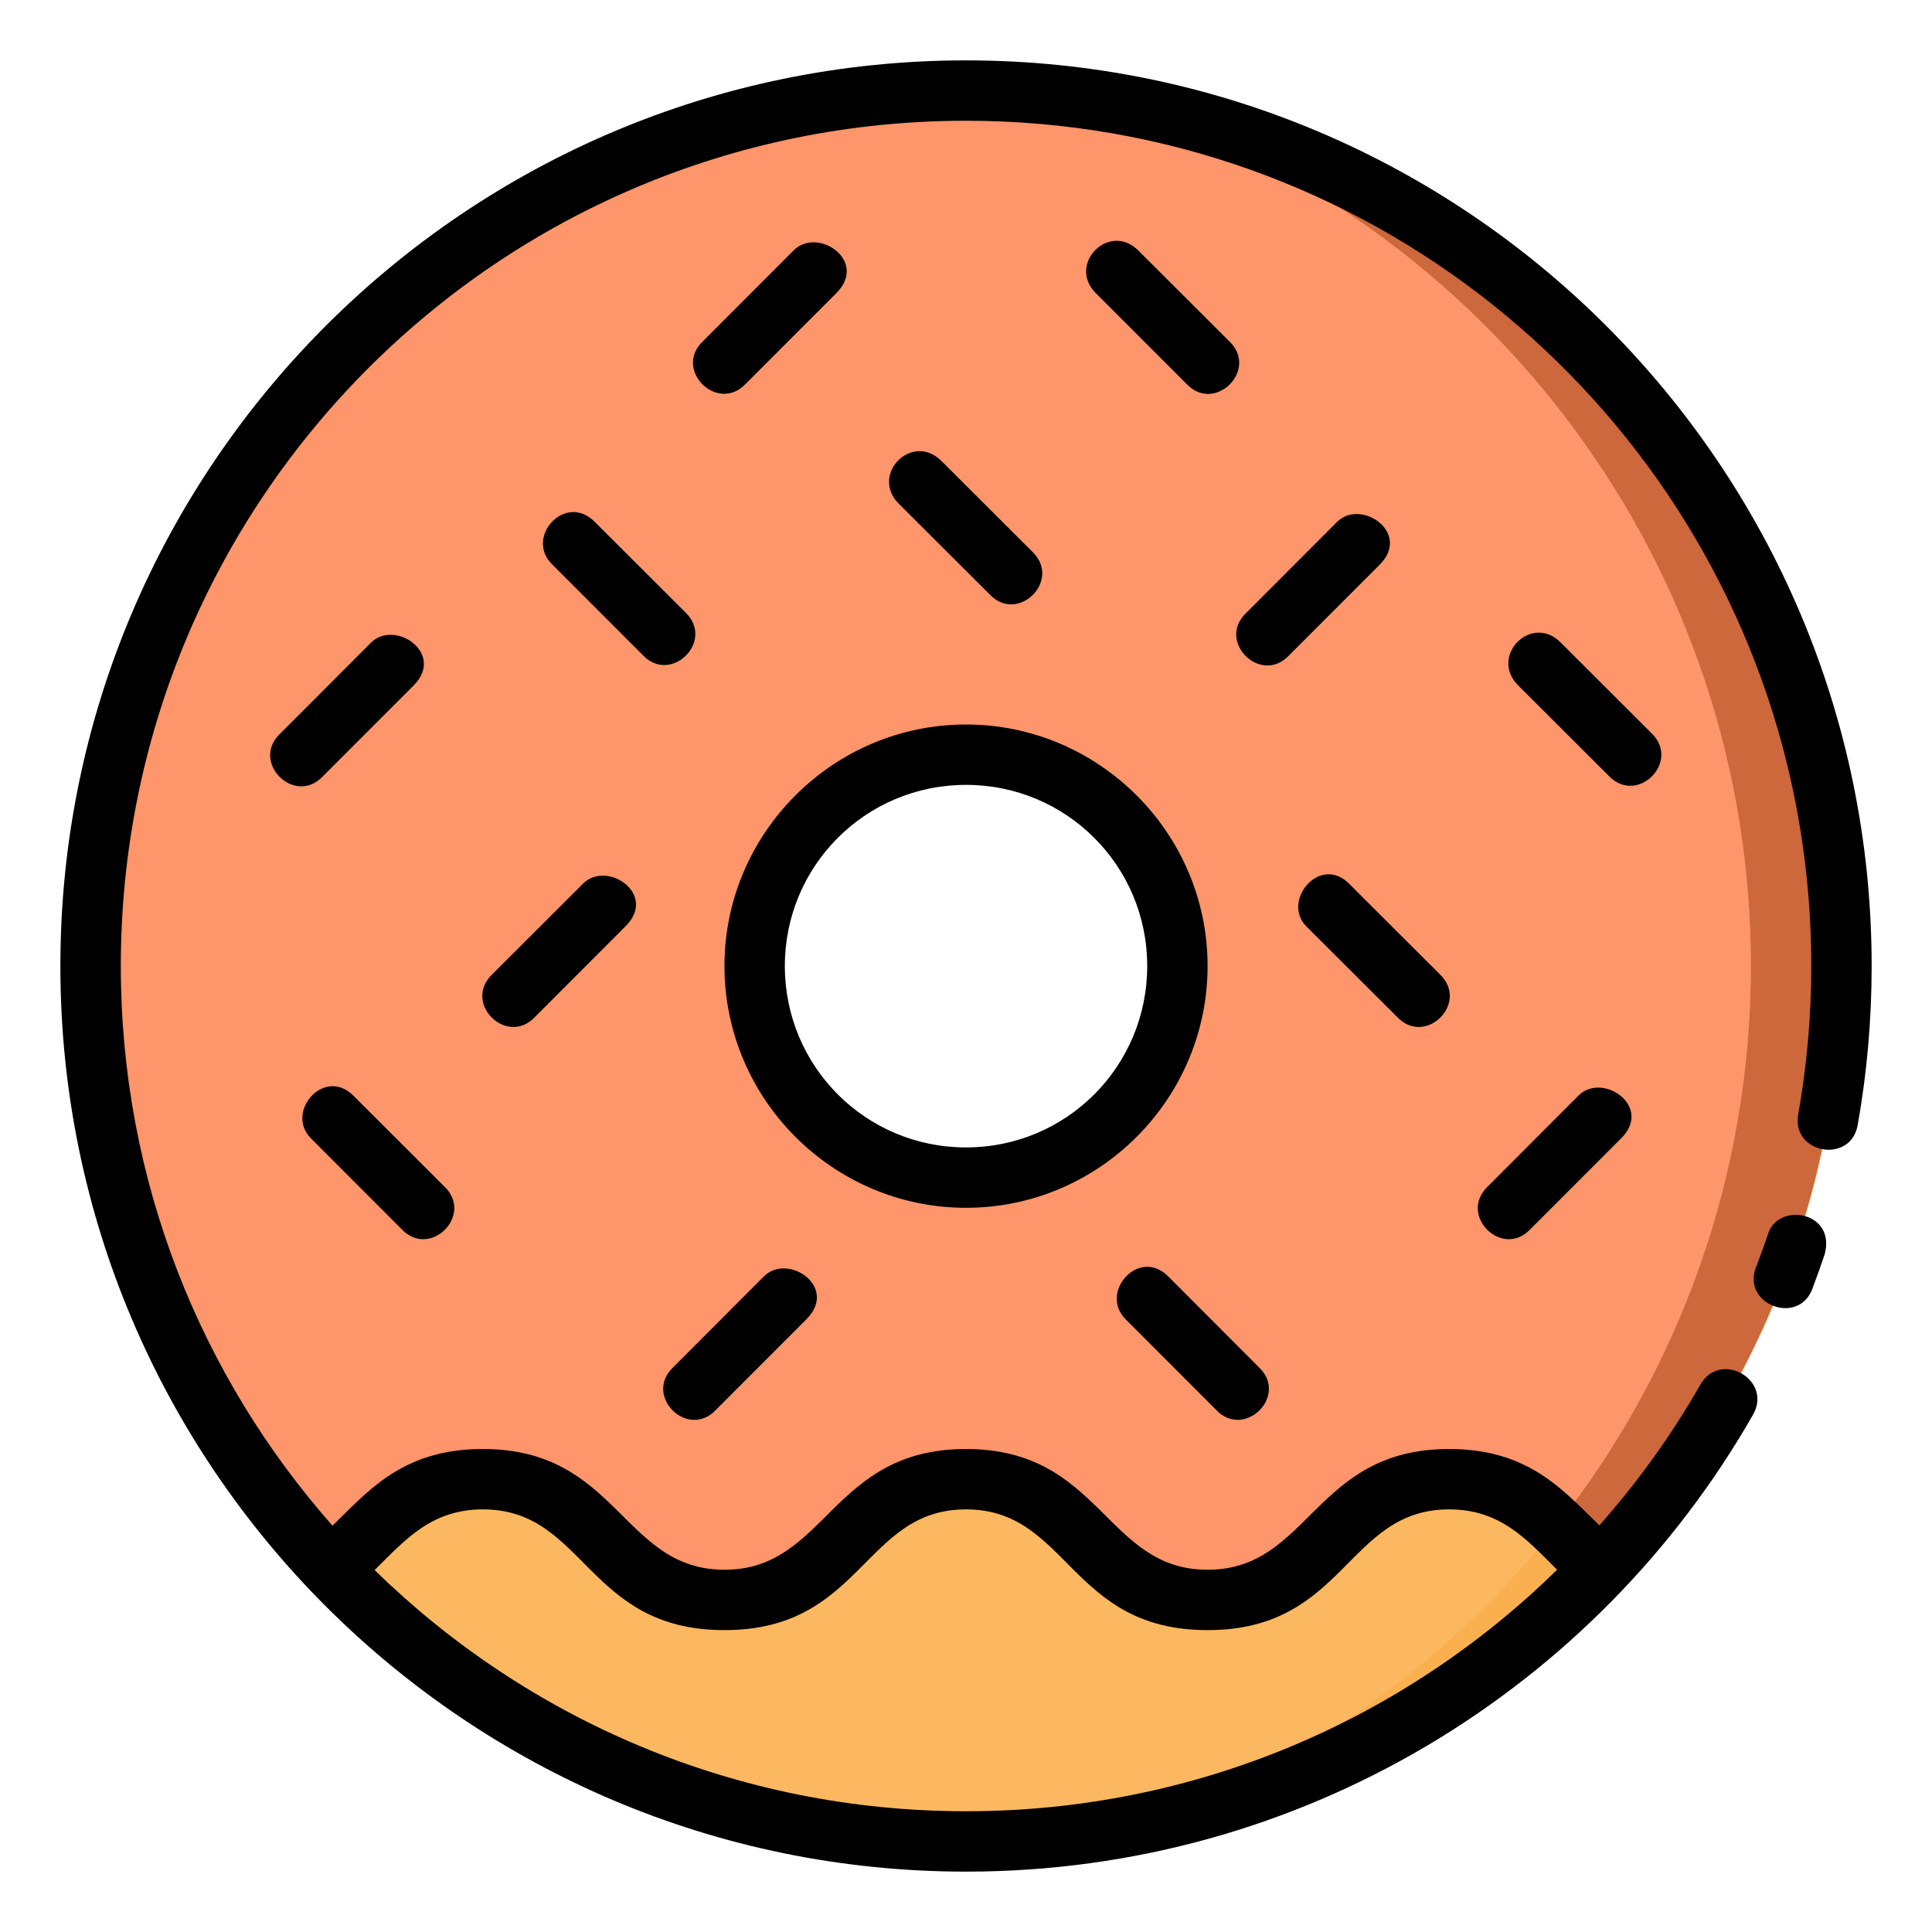
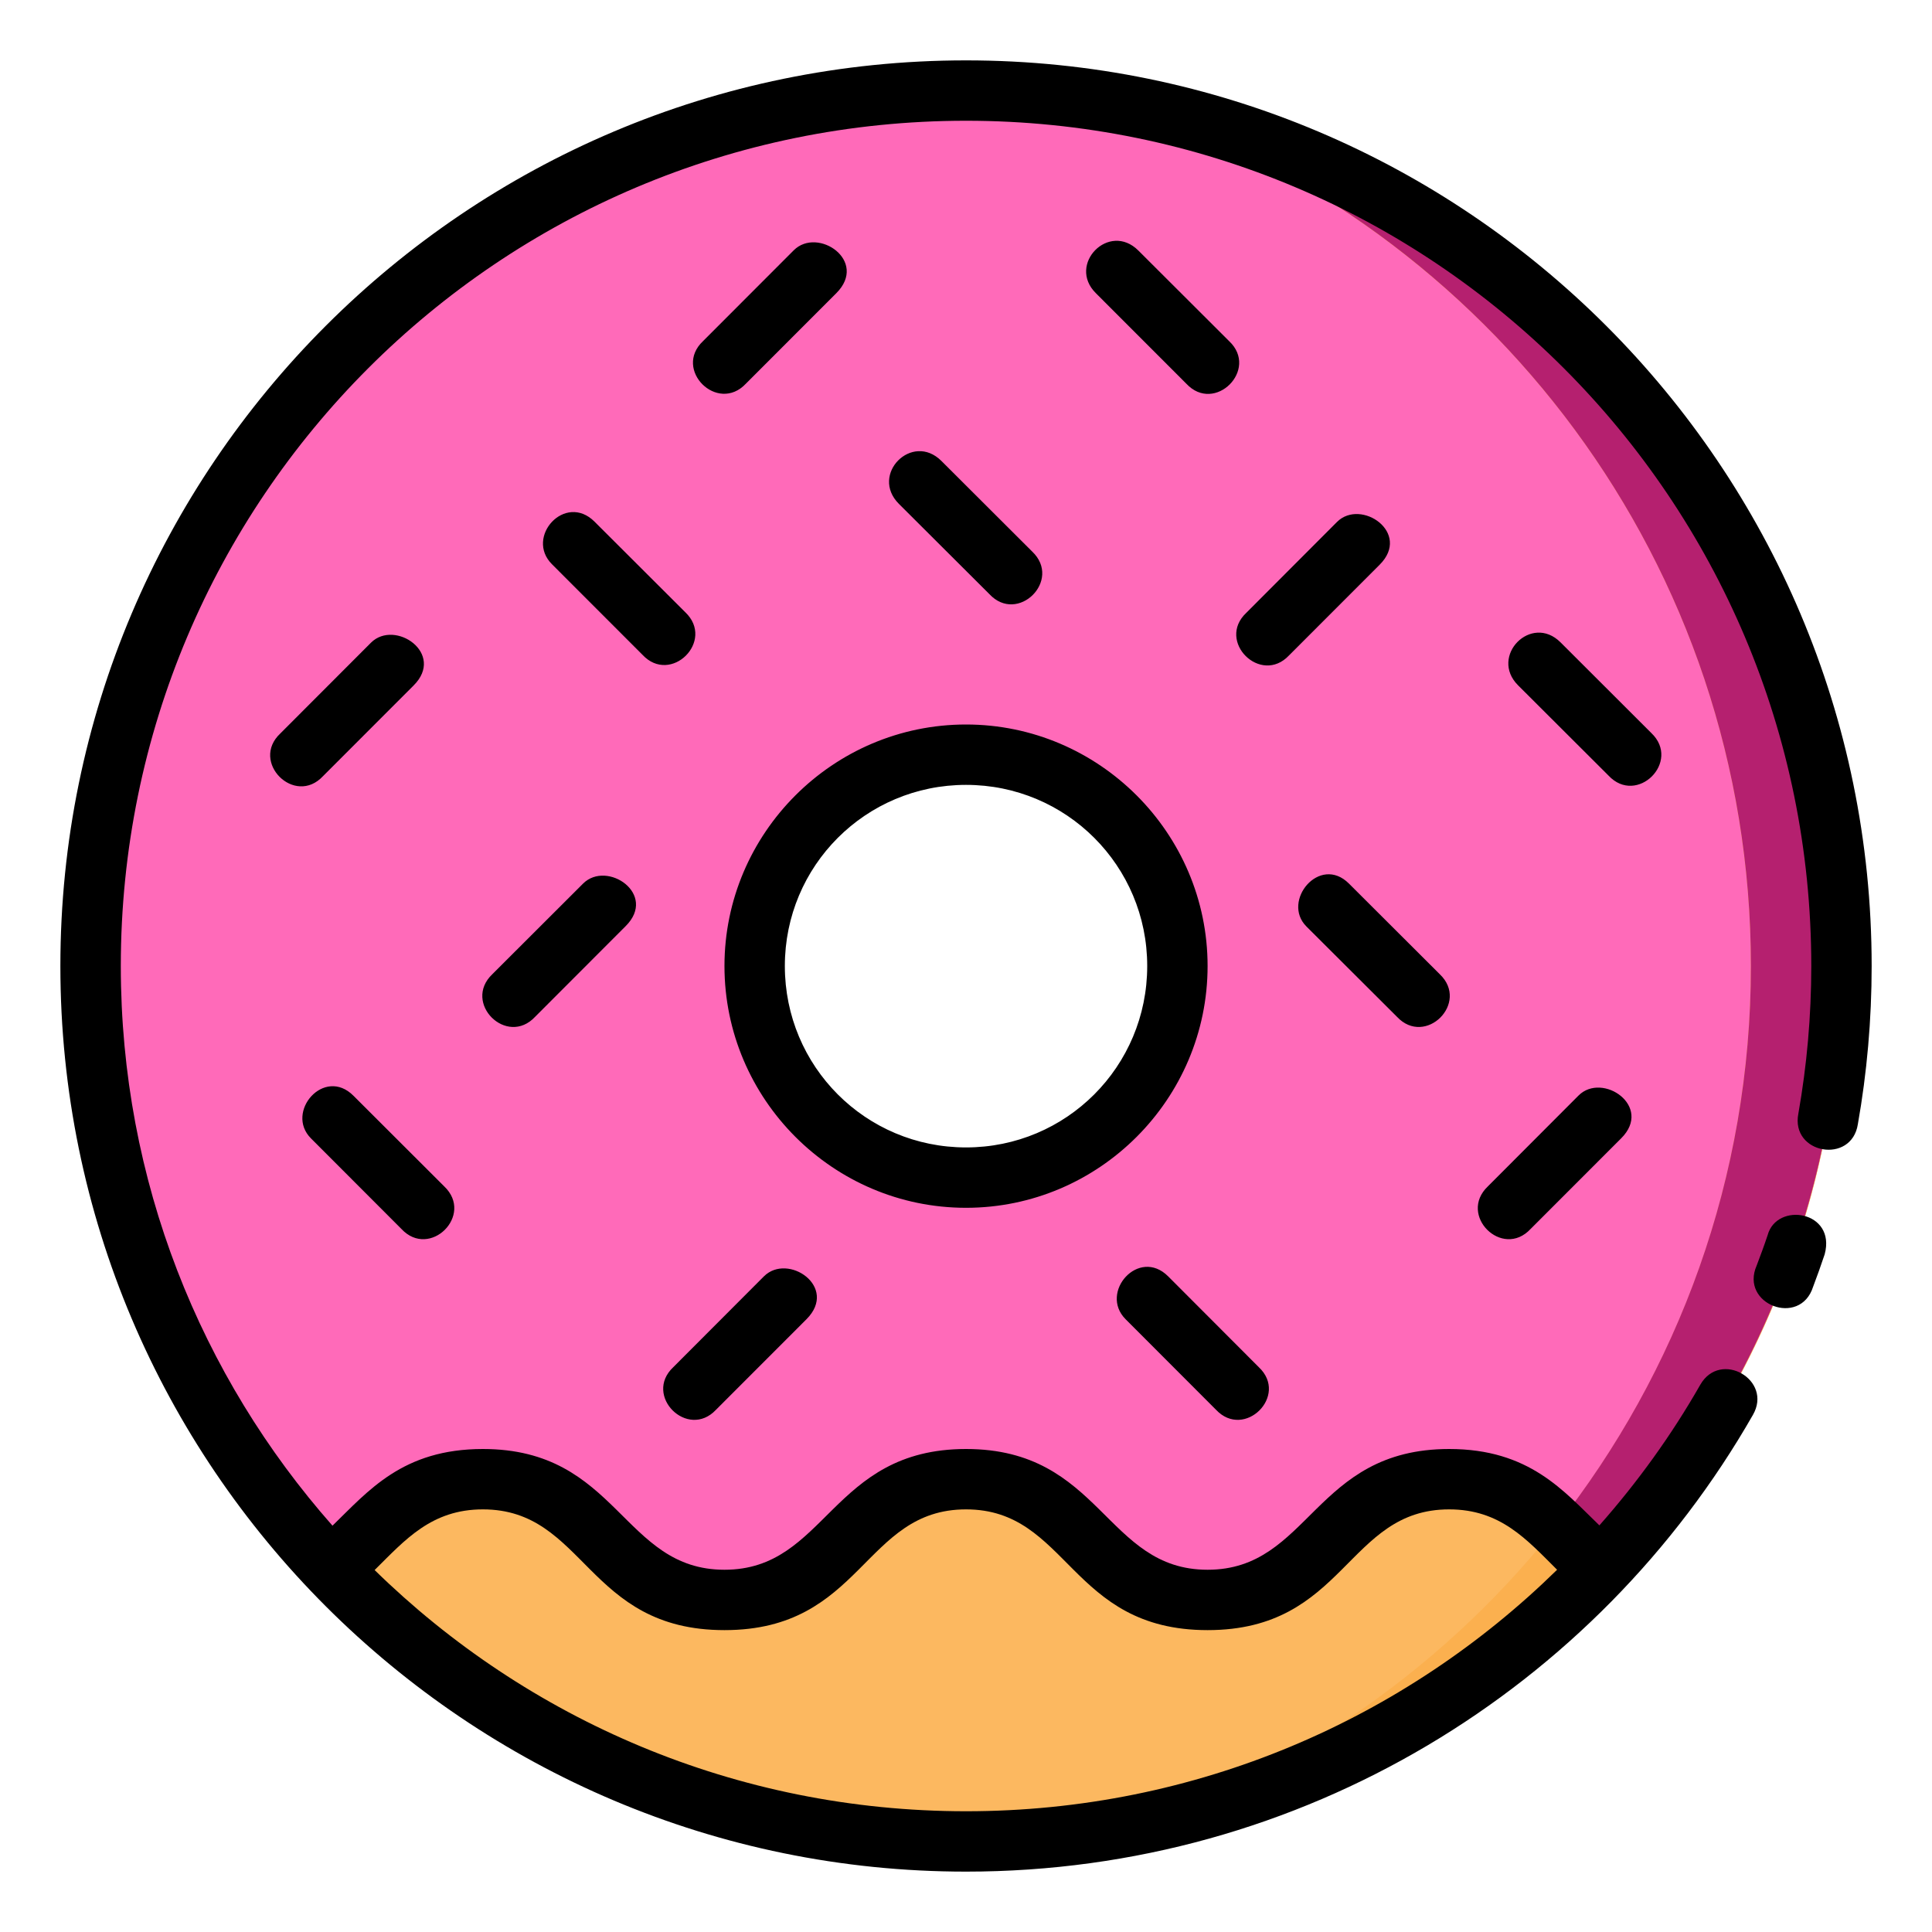
<svg xmlns="http://www.w3.org/2000/svg" width="100%" height="100%" viewBox="0 0 64 64" version="1.1" xml:space="preserve" style="fill-rule:evenodd;clip-rule:evenodd;stroke-linejoin:round;stroke-miterlimit:2;">
  <g transform="matrix(1,0,0,1,0,-1058.54)">
    <path d="M32.001,1061.54C15.984,1061.54 3,1074.52 3,1090.54C3,1106.56 15.984,1119.54 32.001,1119.54C48.017,1119.54 61.001,1106.56 61.001,1090.54C61.001,1074.52 48.017,1061.54 32.001,1061.54ZM32.001,1083.54C32.001,1083.54 32.001,1083.54 32.001,1083.54C35.841,1083.54 39.001,1086.7 39.001,1090.54C39.001,1090.54 39.001,1090.54 39.001,1090.54C39.001,1094.38 35.841,1097.54 32.001,1097.54C32.001,1097.54 32.001,1097.54 32.001,1097.54C28.16,1097.54 25,1094.38 25,1090.54C25,1090.54 25,1090.54 25,1090.54C25,1086.7 28.16,1083.54 32.001,1083.54Z" style="fill:rgb(252,184,96);fill-rule:nonzero;" />
-     <path d="M32.001,1061.54C15.984,1061.54 3,1074.52 3,1090.54C3.015,1097.96 5.872,1105.1 10.988,1110.48C12.453,1109.29 13.351,1107.54 16,1107.54C20,1107.54 20,1111.54 24,1111.54C28.001,1111.54 28.001,1107.54 32.001,1107.54C36.001,1107.54 36.001,1111.54 40.001,1111.54C44.001,1111.54 44.001,1107.54 48.001,1107.54C50.66,1107.54 51.555,1109.31 53.028,1110.49C58.142,1105.11 60.996,1097.97 61.001,1090.54C61.001,1074.52 48.017,1061.54 32.001,1061.54ZM32.001,1083.54C32.001,1083.54 32.001,1083.54 32.001,1083.54C35.841,1083.54 39.001,1086.7 39.001,1090.54C39.001,1090.54 39.001,1090.54 39.001,1090.54C39.001,1094.38 35.841,1097.54 32.001,1097.54C32.001,1097.54 32.001,1097.54 32.001,1097.54C28.16,1097.54 25,1094.38 25,1090.54C25,1090.54 25,1090.54 25,1090.54C25,1086.7 28.16,1083.54 32.001,1083.54Z" style="fill:rgb(255,149,106);fill-rule:nonzero;" />
+     <path d="M32.001,1061.54C15.984,1061.54 3,1074.52 3,1090.54C3.015,1097.96 5.872,1105.1 10.988,1110.48C12.453,1109.29 13.351,1107.54 16,1107.54C20,1107.54 20,1111.54 24,1111.54C28.001,1111.54 28.001,1107.54 32.001,1107.54C36.001,1107.54 36.001,1111.54 40.001,1111.54C44.001,1111.54 44.001,1107.54 48.001,1107.54C50.66,1107.54 51.555,1109.31 53.028,1110.49C58.142,1105.11 60.996,1097.97 61.001,1090.54C61.001,1074.52 48.017,1061.54 32.001,1061.54ZM32.001,1083.54C32.001,1083.54 32.001,1083.54 32.001,1083.54C35.841,1083.54 39.001,1086.7 39.001,1090.54C39.001,1090.54 39.001,1090.54 39.001,1090.54C39.001,1094.38 35.841,1097.54 32.001,1097.54C32.001,1097.54 32.001,1097.54 32.001,1097.54C28.16,1097.54 25,1094.38 25,1090.54C25,1090.54 25,1090.54 25,1090.54C25,1086.7 28.16,1083.54 32.001,1083.54Z" style="fill:rgb(255,106,185);fill-rule:nonzero;" />
    <path d="M37.343,1062.04C49.33,1065.97 58.001,1077.25 58.001,1090.54C58.001,1103.84 49.33,1115.11 37.343,1119.04C50.806,1116.53 61.001,1104.73 61.001,1090.54C61.001,1076.35 50.806,1064.55 37.343,1062.04Z" style="fill:rgb(251,176,79);fill-rule:nonzero;" />
-     <path d="M37.35,1062.04C49.334,1065.97 58.001,1077.25 58.001,1090.54C58.001,1097.55 55.587,1103.99 51.554,1109.1C52.042,1109.57 52.499,1110.07 53.028,1110.49C58.142,1105.11 60.996,1097.97 61.001,1090.54C61.001,1076.35 50.81,1064.55 37.35,1062.04Z" style="fill:rgb(205,103,60);fill-rule:nonzero;" />
-     <path d="M32.001,1060.54C15.444,1060.54 2,1073.99 2,1090.54C2,1107.1 15.444,1120.54 32.001,1120.54C43.153,1120.54 52.9,1114.45 58.068,1105.41C58.733,1104.25 56.991,1103.25 56.325,1104.41C55.372,1106.08 54.246,1107.64 52.982,1109.07C51.797,1107.93 50.661,1106.54 48.005,1106.54C43.521,1106.54 43.389,1110.54 40.003,1110.54C36.616,1110.54 36.485,1106.54 32.001,1106.54C27.517,1106.54 27.385,1110.54 23.999,1110.54C20.612,1110.54 20.48,1106.54 15.996,1106.54C13.336,1106.54 12.201,1107.93 11.014,1109.08C6.652,1104.14 4.002,1097.66 4.002,1090.54C4.002,1075.07 16.525,1062.54 32.001,1062.54C45.181,1062.54 56.221,1071.63 59.206,1083.88C59.726,1086.02 60.001,1088.25 60.001,1090.54C60.001,1092.21 59.853,1093.84 59.573,1095.43C59.309,1096.77 61.338,1097.12 61.544,1095.78C61.844,1094.08 62.001,1092.33 62.001,1090.54C62.001,1073.99 48.558,1060.54 32.001,1060.54L32.001,1060.54ZM26.295,1066.83L23.289,1069.84C22.288,1070.78 23.768,1072.25 24.708,1071.25L27.706,1068.25C28.772,1067.18 27.088,1066.04 26.295,1066.83ZM36.3,1068.25L39.298,1071.25C40.237,1072.26 41.717,1070.78 40.716,1069.84L37.71,1066.84C36.739,1065.87 35.343,1067.3 36.3,1068.25ZM29.776,1075.23L32.774,1078.22C33.713,1079.23 35.194,1077.76 34.192,1076.81L31.186,1073.81C30.215,1072.84 28.808,1074.26 29.776,1075.23ZM18.284,1077.23L21.282,1080.23C22.221,1081.24 23.701,1079.77 22.7,1078.82L19.694,1075.82C18.722,1074.85 17.384,1076.33 18.284,1077.23ZM44.29,1075.83L41.286,1078.84C40.284,1079.78 41.763,1081.25 42.702,1080.25L45.7,1077.25C46.766,1076.19 45.083,1075.04 44.29,1075.83ZM50.286,1081.24L53.282,1084.23C54.222,1085.24 55.702,1083.77 54.7,1082.82L51.696,1079.82C50.725,1078.85 49.329,1080.28 50.286,1081.24ZM12.289,1079.83L9.283,1082.84C8.282,1083.78 9.762,1085.26 10.701,1084.25L13.699,1081.25C14.765,1080.19 13.082,1079.04 12.289,1079.83ZM32.001,1082.54C27.594,1082.54 23.999,1086.14 23.999,1090.54C23.999,1094.95 27.594,1098.55 32.001,1098.55C36.407,1098.55 40.003,1094.95 40.003,1090.54C40.003,1086.14 36.407,1082.54 32.001,1082.54ZM32.001,1084.54C35.326,1084.54 38.003,1087.22 38.003,1090.54C38.003,1093.87 35.326,1096.55 32.001,1096.55C28.675,1096.55 25.999,1093.87 25.999,1090.54C25.999,1087.22 28.675,1084.54 32.001,1084.54ZM19.315,1087.81L16.311,1090.81C15.309,1091.76 16.79,1093.23 17.729,1092.22L20.725,1089.22C21.792,1088.16 20.107,1087.02 19.315,1087.81ZM43.276,1089.23L46.274,1092.22C47.214,1093.23 48.694,1091.76 47.692,1090.81L44.686,1087.81C43.716,1086.84 42.441,1088.39 43.276,1089.23ZM10.301,1096.25L13.297,1099.25C14.236,1100.26 15.717,1098.79 14.715,1097.84L11.711,1094.84C10.739,1093.86 9.431,1095.38 10.301,1096.25ZM52.292,1094.83L49.288,1097.84C48.287,1098.79 49.765,1100.26 50.704,1099.25L53.702,1096.25C54.768,1095.19 53.084,1094.04 52.292,1094.83ZM58.554,1099.46C58.441,1099.8 58.318,1100.13 58.193,1100.46C57.622,1101.75 59.632,1102.51 60.06,1101.17C60.194,1100.82 60.324,1100.45 60.445,1100.09C60.832,1098.65 58.853,1098.34 58.554,1099.46L58.554,1099.46ZM25.307,1100.82L22.303,1103.83C21.302,1104.77 22.78,1106.24 23.719,1105.24L26.717,1102.24C27.783,1101.17 26.101,1100.03 25.307,1100.82ZM37.286,1102.24L40.282,1105.24C41.221,1106.24 42.702,1104.77 41.7,1103.83L38.696,1100.82C37.725,1099.85 36.4,1101.35 37.286,1102.24ZM15.996,1108.54C19.395,1108.54 19.426,1112.54 23.999,1112.54C28.571,1112.54 28.602,1108.54 32.001,1108.54C35.399,1108.54 35.431,1112.54 40.003,1112.54C44.575,1112.54 44.606,1108.54 48.005,1108.54C49.705,1108.54 50.575,1109.54 51.581,1110.54C46.534,1115.49 39.632,1118.54 32.001,1118.54C24.368,1118.54 17.459,1115.49 12.41,1110.55C13.42,1109.55 14.291,1108.54 15.996,1108.54Z" style="fill-rule:nonzero;" />
+     <path d="M37.35,1062.04C49.334,1065.97 58.001,1077.25 58.001,1090.54C58.001,1097.55 55.587,1103.99 51.554,1109.1C52.042,1109.57 52.499,1110.07 53.028,1110.49C58.142,1105.11 60.996,1097.97 61.001,1090.54C61.001,1076.35 50.81,1064.55 37.35,1062.04Z" style="fill:rgb(181,32,111);fill-rule:nonzero;" />
+     <path d="M32.001,1060.54C15.444,1060.54 2,1073.99 2,1090.54C2,1107.1 15.444,1120.54 32.001,1120.54C43.153,1120.54 52.9,1114.45 58.068,1105.41C58.733,1104.25 56.991,1103.25 56.325,1104.41C55.372,1106.08 54.246,1107.64 52.982,1109.07C51.797,1107.93 50.661,1106.54 48.005,1106.54C43.521,1106.54 43.389,1110.54 40.003,1110.54C36.616,1110.54 36.485,1106.54 32.001,1106.54C27.517,1106.54 27.385,1110.54 23.999,1110.54C20.612,1110.54 20.48,1106.54 15.996,1106.54C13.336,1106.54 12.201,1107.93 11.014,1109.08C6.652,1104.14 4.002,1097.66 4.002,1090.54C4.002,1075.07 16.525,1062.54 32.001,1062.54C47.477,1062.54 60.001,1075.07 60.001,1090.54C60.001,1092.21 59.853,1093.84 59.573,1095.43C59.309,1096.77 61.338,1097.12 61.544,1095.78C61.844,1094.08 62.001,1092.33 62.001,1090.54C62.001,1073.99 48.558,1060.54 32.001,1060.54L32.001,1060.54ZM26.295,1066.83L23.289,1069.84C22.288,1070.78 23.768,1072.25 24.708,1071.25L27.706,1068.25C28.772,1067.18 27.088,1066.04 26.295,1066.83ZM36.3,1068.25L39.298,1071.25C40.237,1072.26 41.717,1070.78 40.716,1069.84L37.71,1066.84C36.739,1065.87 35.343,1067.3 36.3,1068.25ZM29.776,1075.23L32.774,1078.22C33.713,1079.23 35.194,1077.76 34.192,1076.81L31.186,1073.81C30.215,1072.84 28.808,1074.26 29.776,1075.23ZM18.284,1077.23L21.282,1080.23C22.221,1081.24 23.701,1079.77 22.7,1078.82L19.694,1075.82C18.722,1074.85 17.384,1076.33 18.284,1077.23ZM44.29,1075.83L41.286,1078.84C40.284,1079.78 41.763,1081.25 42.702,1080.25L45.7,1077.25C46.766,1076.19 45.083,1075.04 44.29,1075.83ZM50.286,1081.24L53.282,1084.23C54.222,1085.24 55.702,1083.77 54.7,1082.82L51.696,1079.82C50.725,1078.85 49.329,1080.28 50.286,1081.24ZM12.289,1079.83L9.283,1082.84C8.282,1083.78 9.762,1085.26 10.701,1084.25L13.699,1081.25C14.765,1080.19 13.082,1079.04 12.289,1079.83ZM32.001,1082.54C27.594,1082.54 23.999,1086.14 23.999,1090.54C23.999,1094.95 27.594,1098.55 32.001,1098.55C36.407,1098.55 40.003,1094.95 40.003,1090.54C40.003,1086.14 36.407,1082.54 32.001,1082.54ZM32.001,1084.54C35.326,1084.54 38.003,1087.22 38.003,1090.54C38.003,1093.87 35.326,1096.55 32.001,1096.55C28.675,1096.55 25.999,1093.87 25.999,1090.54C25.999,1087.22 28.675,1084.54 32.001,1084.54ZM19.315,1087.81L16.311,1090.81C15.309,1091.76 16.79,1093.23 17.729,1092.22L20.725,1089.22C21.792,1088.16 20.107,1087.02 19.315,1087.81ZM43.276,1089.23L46.274,1092.22C47.214,1093.23 48.694,1091.76 47.692,1090.81L44.686,1087.81C43.716,1086.84 42.441,1088.39 43.276,1089.23ZM10.301,1096.25L13.297,1099.25C14.236,1100.26 15.717,1098.79 14.715,1097.84L11.711,1094.84C10.739,1093.86 9.431,1095.38 10.301,1096.25ZM52.292,1094.83L49.288,1097.84C48.287,1098.79 49.765,1100.26 50.704,1099.25L53.702,1096.25C54.768,1095.19 53.084,1094.04 52.292,1094.83ZM58.554,1099.46C58.441,1099.8 58.318,1100.13 58.193,1100.46C57.622,1101.75 59.632,1102.51 60.06,1101.17C60.194,1100.82 60.324,1100.45 60.445,1100.09C60.832,1098.65 58.853,1098.34 58.554,1099.46L58.554,1099.46ZM25.307,1100.82L22.303,1103.83C21.302,1104.77 22.78,1106.24 23.719,1105.24L26.717,1102.24C27.783,1101.17 26.101,1100.03 25.307,1100.82ZM37.286,1102.24L40.282,1105.24C41.221,1106.24 42.702,1104.77 41.7,1103.83L38.696,1100.82C37.725,1099.85 36.4,1101.35 37.286,1102.24ZM15.996,1108.54C19.395,1108.54 19.426,1112.54 23.999,1112.54C28.571,1112.54 28.602,1108.54 32.001,1108.54C35.399,1108.54 35.431,1112.54 40.003,1112.54C44.575,1112.54 44.606,1108.54 48.005,1108.54C49.705,1108.54 50.575,1109.54 51.581,1110.54C46.534,1115.49 39.632,1118.54 32.001,1118.54C24.368,1118.54 17.459,1115.49 12.41,1110.55C13.42,1109.55 14.291,1108.54 15.996,1108.54Z" style="fill-rule:nonzero;" />
  </g>
</svg>
